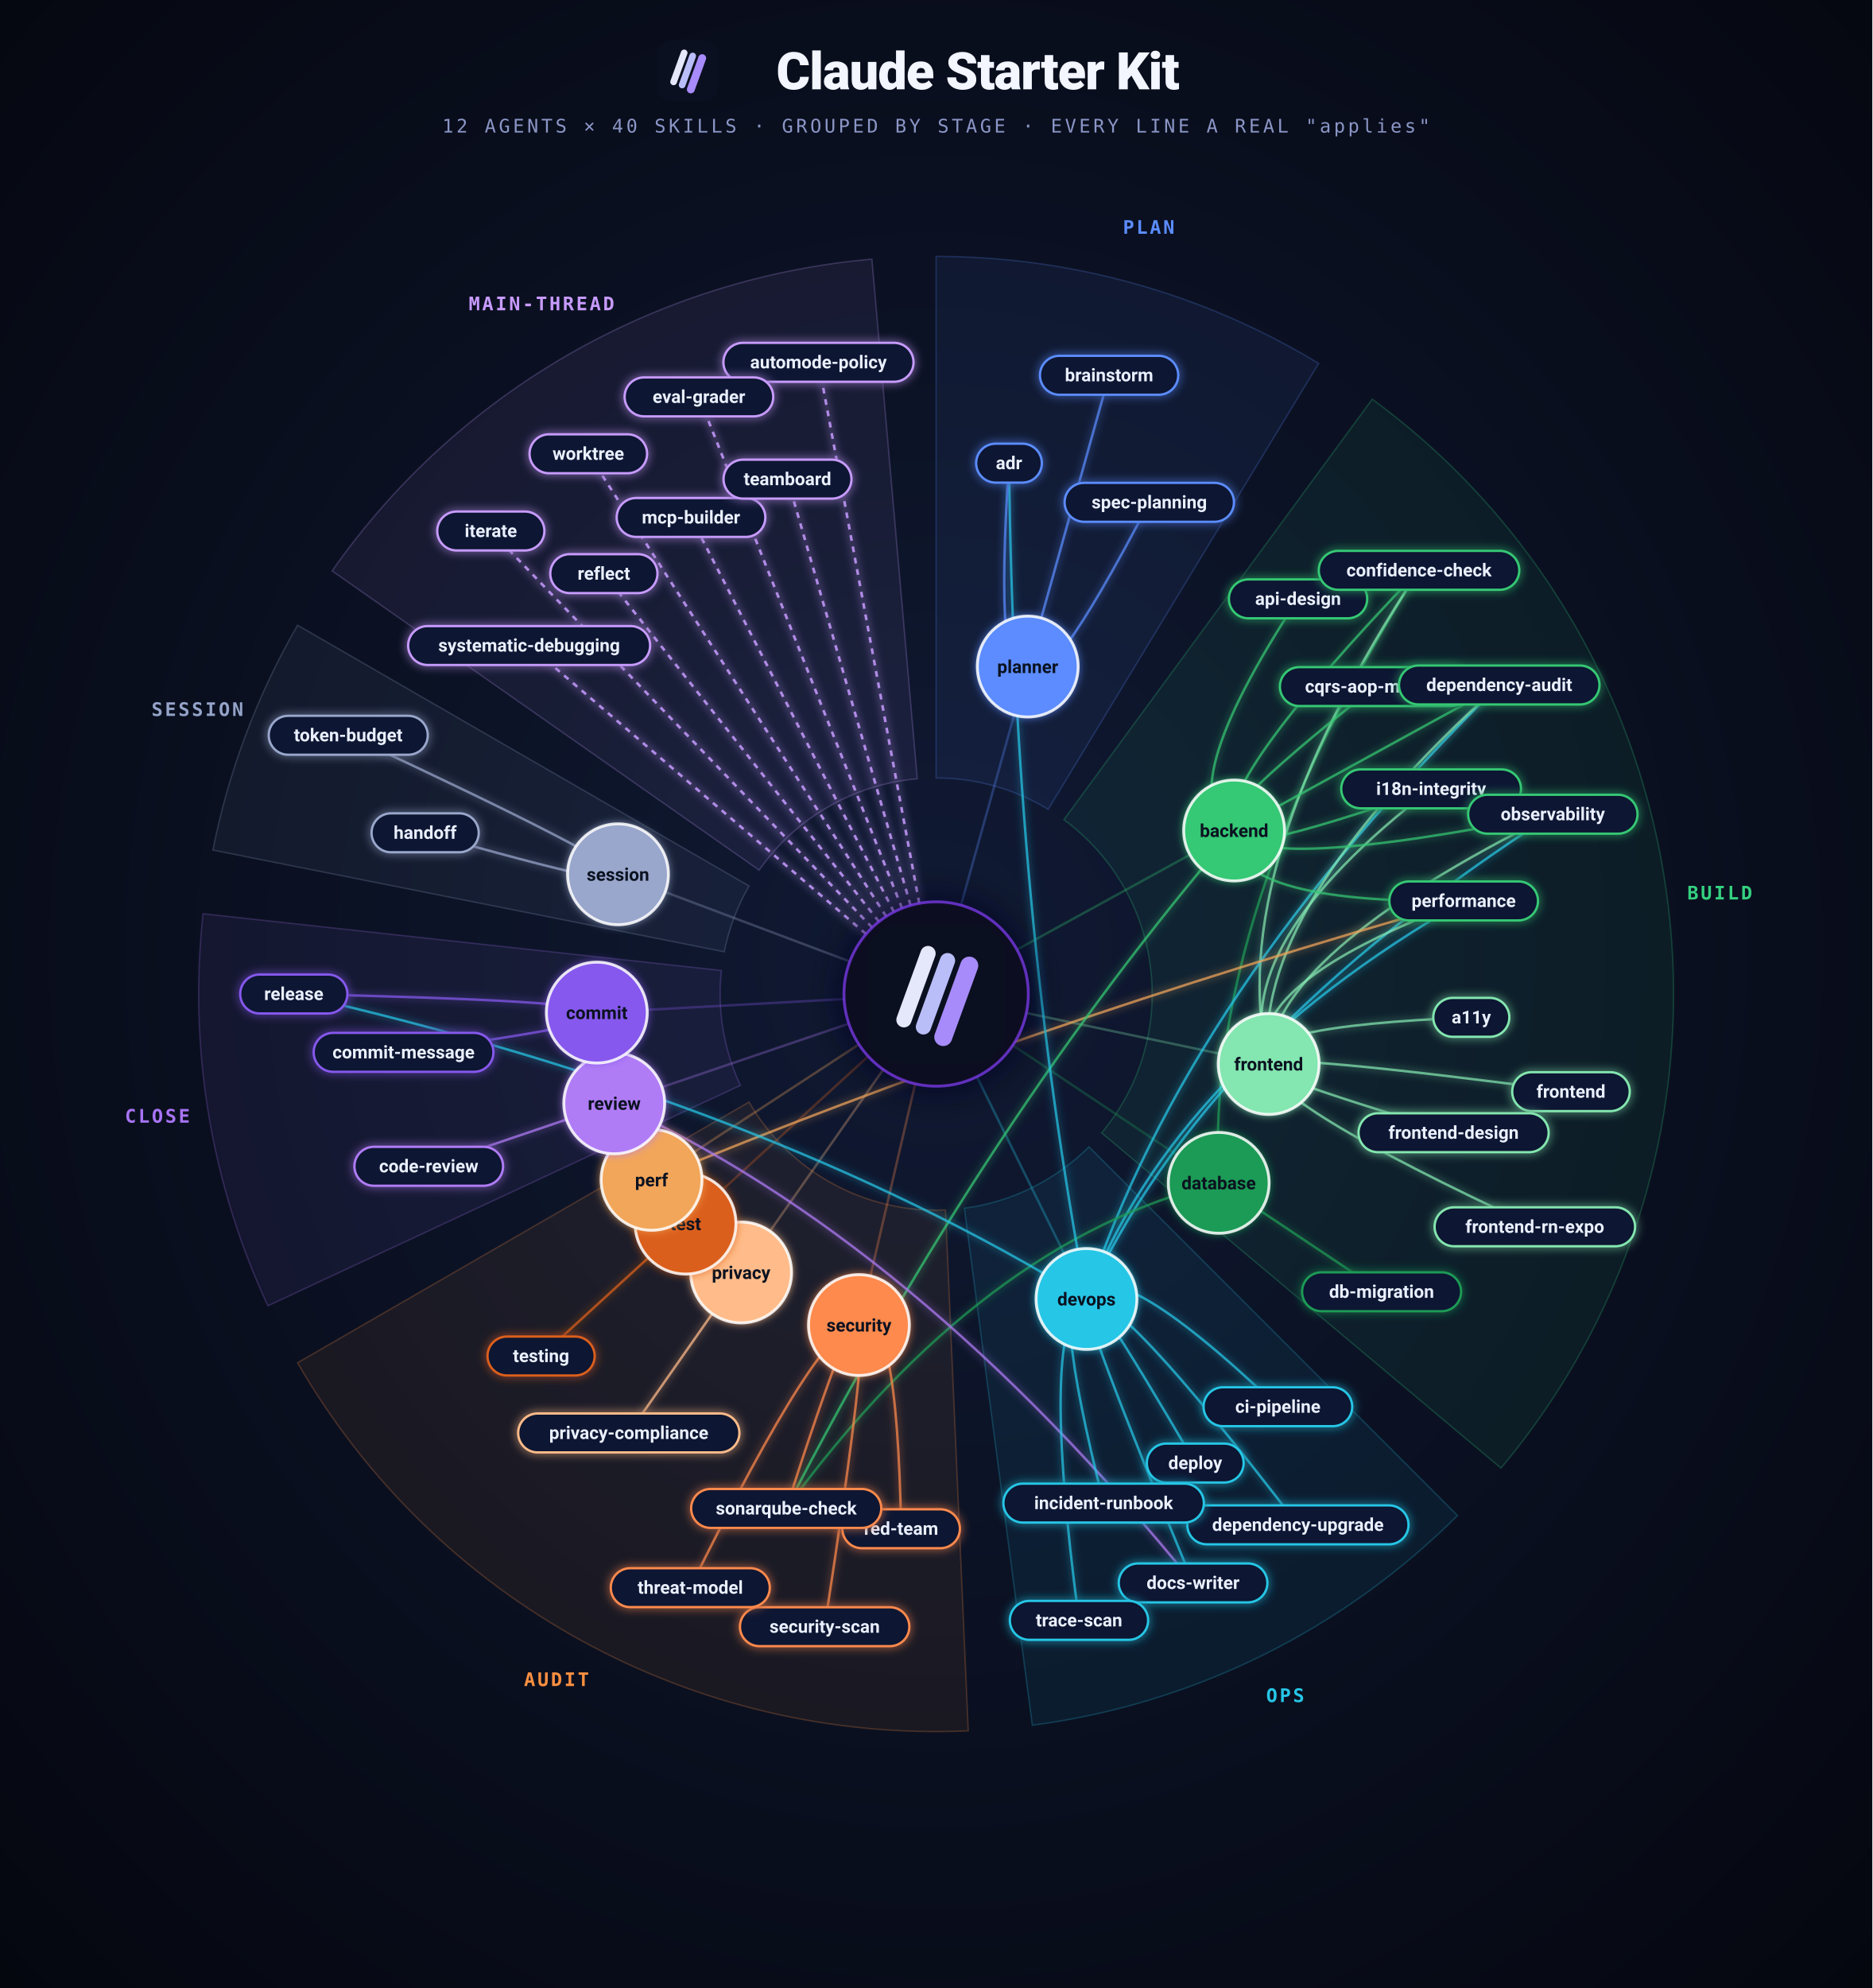
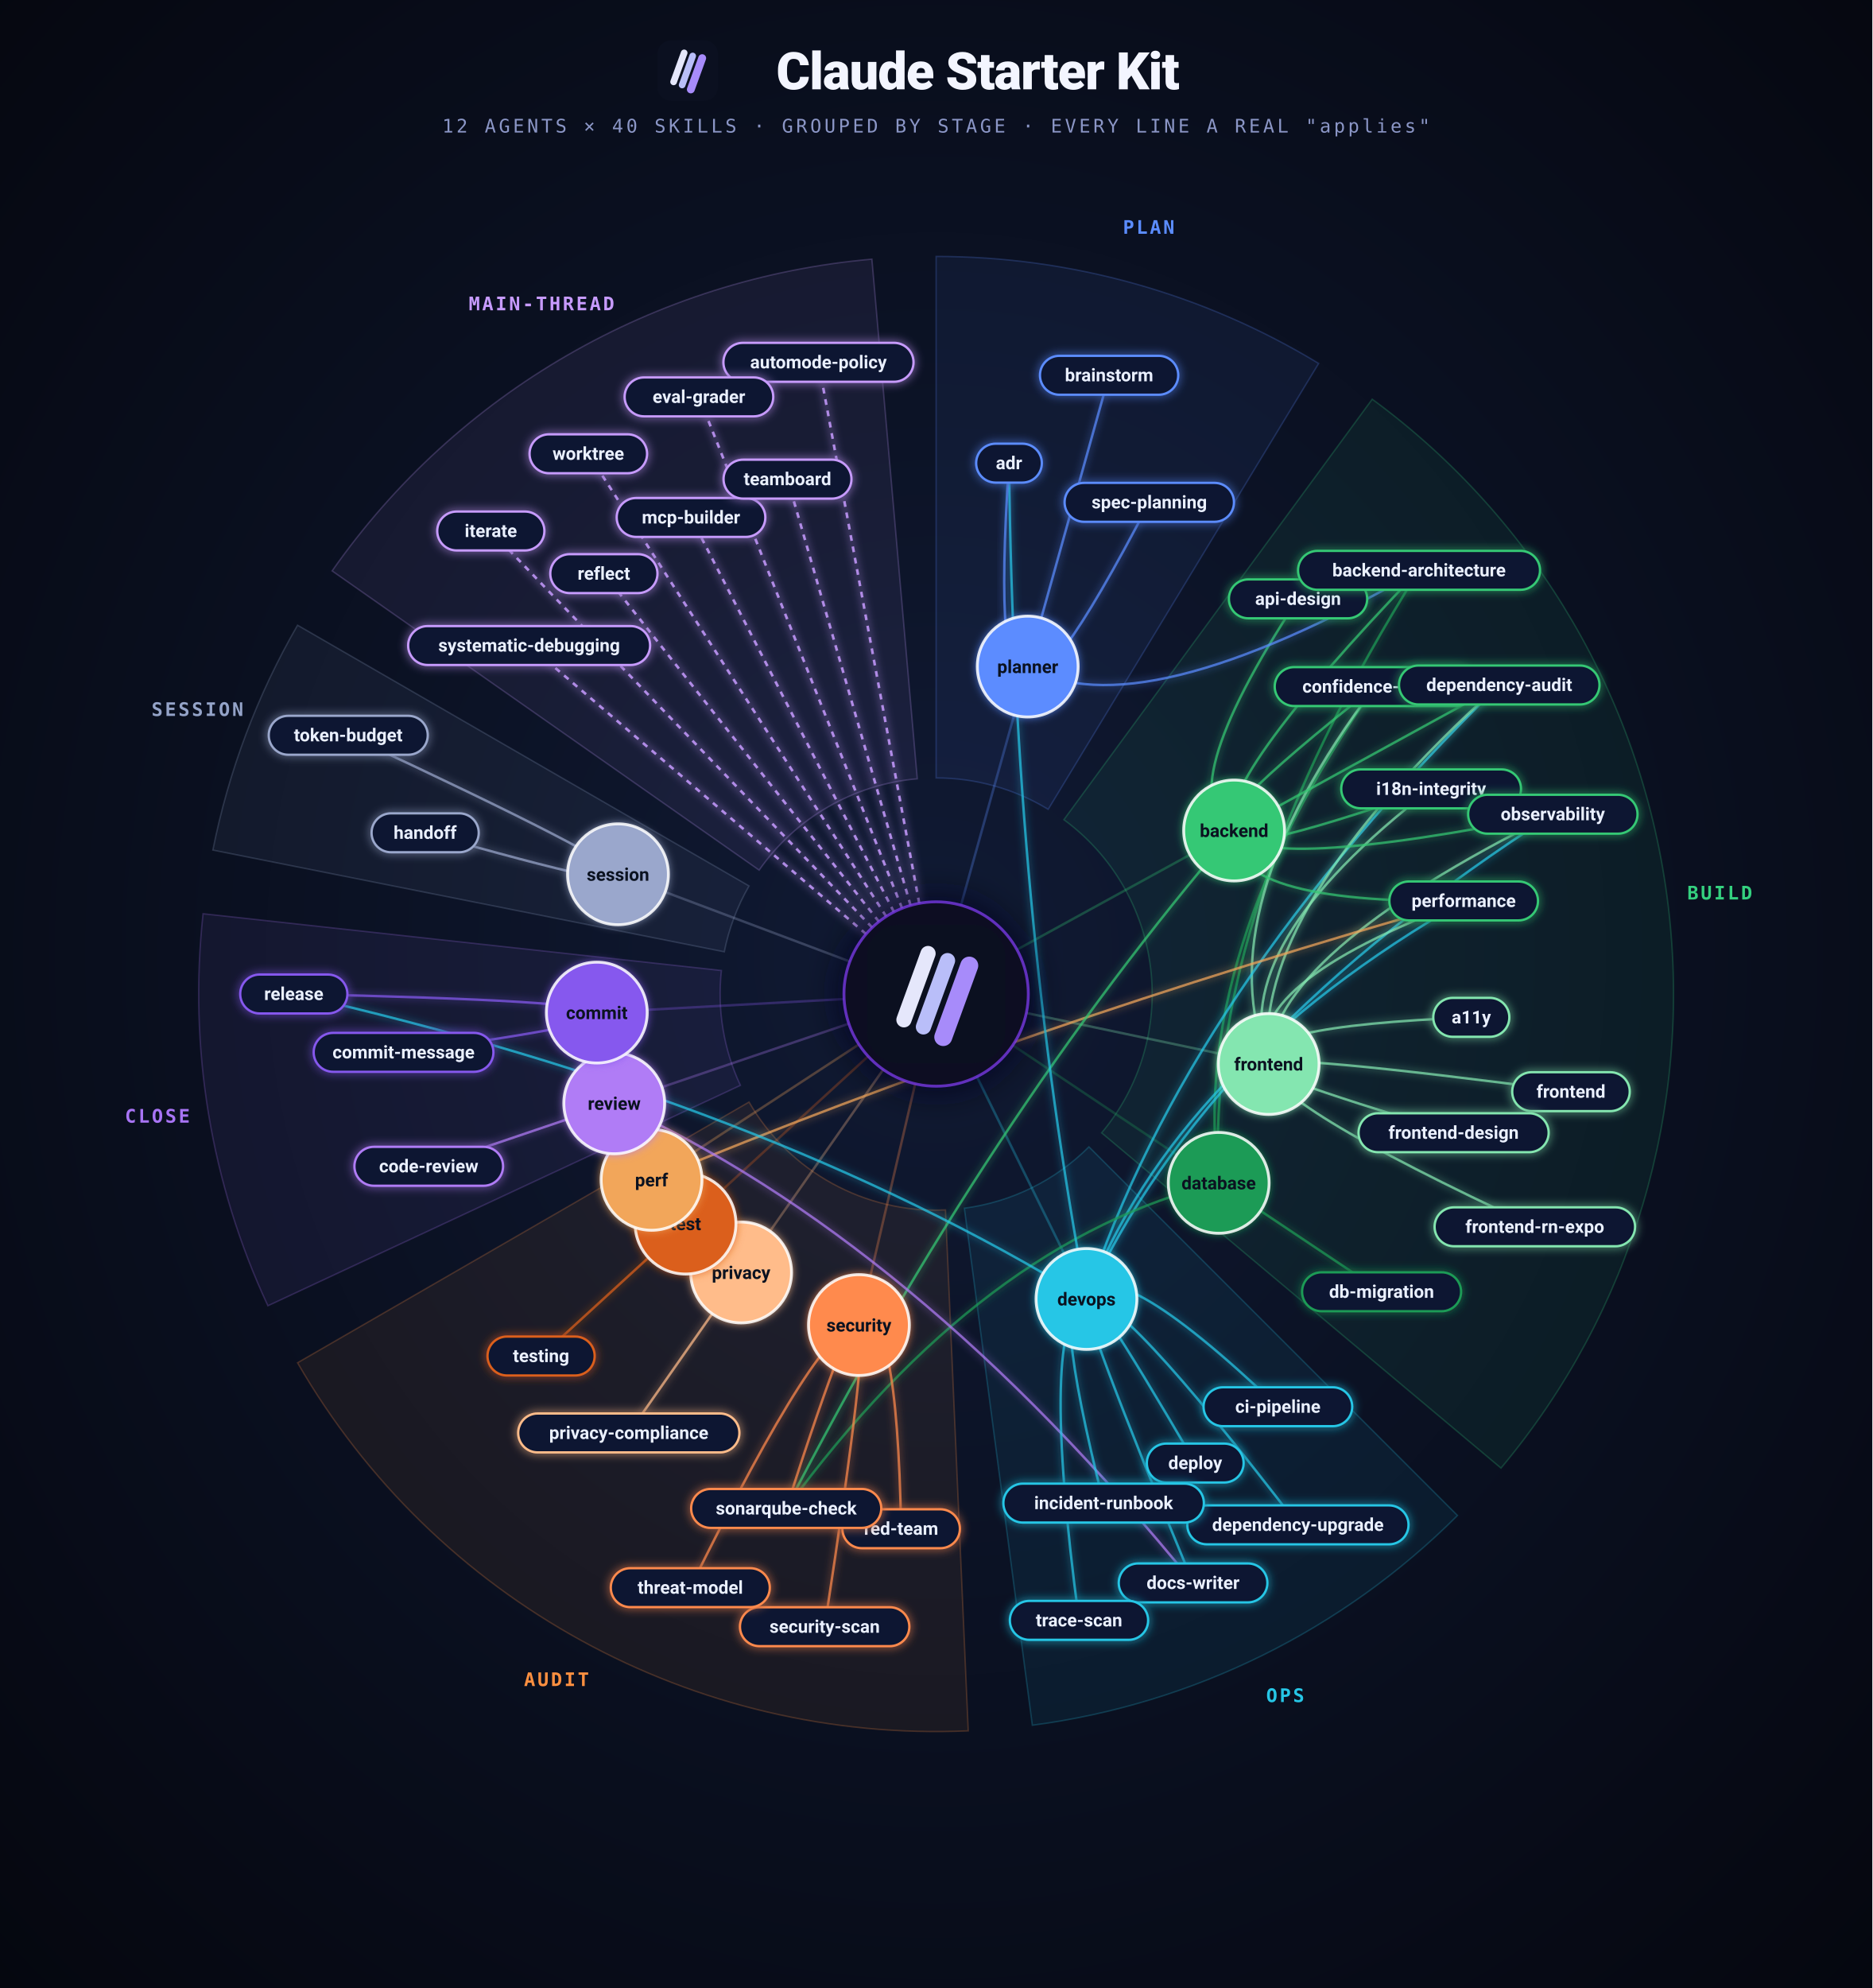
<svg xmlns="http://www.w3.org/2000/svg" viewBox="0 0 1300 1380" font-family="'Segoe UI',system-ui,-apple-system,Roboto,Helvetica,Arial,sans-serif" role="img" aria-label="Claude Starter Kit — agent/skill network">
  <defs>
    <radialGradient id="bg" cx="50%" cy="48%" r="72%">
      <stop offset="0" stop-color="#101a34" />
      <stop offset="1" stop-color="#05070f" />
    </radialGradient>
    <filter id="glow" x="-60%" y="-60%" width="220%" height="220%">
      <feGaussianBlur stdDeviation="3.2" result="b" />
      <feMerge>
        <feMergeNode in="b" />
        <feMergeNode in="SourceGraphic" />
      </feMerge>
    </filter>
    <filter id="eglow" x="-30%" y="-30%" width="160%" height="160%">
      <feGaussianBlur stdDeviation="2.4" />
    </filter>
    <filter id="corehalo" x="-90%" y="-90%" width="280%" height="280%">
      <feGaussianBlur stdDeviation="13" result="b" />
      <feMerge>
        <feMergeNode in="b" />
        <feMergeNode in="SourceGraphic" />
      </feMerge>
    </filter>
  </defs>
  <rect width="1300" height="1380" fill="url(#bg)" />
  <g transform="translate(456.5,28.0) scale(0.21)" aria-hidden="true">
    <rect width="200" height="200" rx="46" fill="#0B1020" />
    <g transform="rotate(20 100 100)">
      <rect x="58" y="38" width="22" height="124" rx="11" fill="#E5E7FB" />
      <rect x="88" y="38" width="22" height="124" rx="11" fill="#B9BEF9" />
      <rect x="118" y="32" width="26" height="136" rx="13" fill="#A78BFA" />
    </g>
  </g>
  <text x="679.0" y="62" text-anchor="middle" font-size="36" font-weight="800" fill="#f3f5ff" letter-spacing="-0.6">Claude Starter Kit</text>
  <text x="650" y="92" text-anchor="middle" font-size="13" fill="#8b96c6" font-family="ui-monospace,Menlo,monospace" letter-spacing="2">12 AGENTS × 40 SKILLS · GROUPED BY STAGE · EVERY LINE A REAL "applies"</text>
  <path d="M650.0,178.0 A512,512 0 0 1 915.6,252.3 L727.8,561.8 A150,150 0 0 0 650.0,540.0 Z" fill="#5b8cff" fill-opacity="0.07" stroke="#5b8cff" stroke-opacity="0.22" stroke-width="1" />
  <text x="797.6" y="162.3" text-anchor="middle" font-size="13" font-weight="800" fill="#5b8cff" font-family="ui-monospace,Menlo,monospace" letter-spacing="1.5">PLAN</text>
  <path d="M952.8,277.1 A512,512 0 0 1 1042.2,1019.1 L764.9,786.4 A150,150 0 0 0 738.7,569.0 Z" fill="#34d17f" fill-opacity="0.07" stroke="#34d17f" stroke-opacity="0.22" stroke-width="1" />
  <text x="1194.1" y="624.4" text-anchor="middle" font-size="13" font-weight="800" fill="#34d17f" font-family="ui-monospace,Menlo,monospace" letter-spacing="1.5">BUILD</text>
  <path d="M1012.0,1052.0 A512,512 0 0 1 716.8,1197.6 L669.6,838.7 A150,150 0 0 0 756.1,796.1 Z" fill="#26c6e6" fill-opacity="0.07" stroke="#26c6e6" stroke-opacity="0.22" stroke-width="1" />
  <text x="892.4" y="1181.5" text-anchor="middle" font-size="13" font-weight="800" fill="#26c6e6" font-family="ui-monospace,Menlo,monospace" letter-spacing="1.5">OPS</text>
  <path d="M672.3,1201.5 A512,512 0 0 1 206.6,946.0 L520.1,765.0 A150,150 0 0 0 656.5,839.9 Z" fill="#ff9040" fill-opacity="0.07" stroke="#ff9040" stroke-opacity="0.22" stroke-width="1" />
  <text x="386.4" y="1170.4" text-anchor="middle" font-size="13" font-weight="800" fill="#ff9040" font-family="ui-monospace,Menlo,monospace" letter-spacing="1.5">AUDIT</text>
  <path d="M186.0,906.4 A512,512 0 0 1 141.0,634.3 L500.9,673.7 A150,150 0 0 0 514.1,753.4 Z" fill="#a874f5" fill-opacity="0.07" stroke="#a874f5" stroke-opacity="0.22" stroke-width="1" />
  <text x="109.3" y="779.3" text-anchor="middle" font-size="13" font-weight="800" fill="#a874f5" font-family="ui-monospace,Menlo,monospace" letter-spacing="1.5">CLOSE</text>
  <path d="M147.8,590.1 A512,512 0 0 1 206.6,434.0 L520.1,615.0 A150,150 0 0 0 502.9,660.7 Z" fill="#94a3c8" fill-opacity="0.07" stroke="#94a3c8" stroke-opacity="0.22" stroke-width="1" />
  <text x="137.1" y="497.0" text-anchor="middle" font-size="13" font-weight="800" fill="#94a3c8" font-family="ui-monospace,Menlo,monospace" letter-spacing="1.5">SESSION</text>
  <path d="M230.6,396.3 A512,512 0 0 1 605.4,179.9 L636.9,540.6 A150,150 0 0 0 527.1,604.0 Z" fill="#c79bff" fill-opacity="0.07" stroke="#c79bff" stroke-opacity="0.22" stroke-width="1" />
  <text x="376.0" y="215.4" text-anchor="middle" font-size="13" font-weight="800" fill="#c79bff" font-family="ui-monospace,Menlo,monospace" letter-spacing="1.5">MAIN-THREAD</text>
  <line x1="650" y1="690" x2="713.6" y2="462.7" stroke="#5b8cff" stroke-opacity="0.30" stroke-width="1.7" />
  <line x1="650" y1="690" x2="856.9" y2="576.5" stroke="#35c874" stroke-opacity="0.30" stroke-width="1.7" />
  <line x1="650" y1="690" x2="880.9" y2="738.6" stroke="#84e6b0" stroke-opacity="0.30" stroke-width="1.7" />
  <line x1="650" y1="690" x2="846.2" y2="821.1" stroke="#1e9b57" stroke-opacity="0.30" stroke-width="1.7" />
  <line x1="650" y1="690" x2="754.4" y2="901.7" stroke="#26c6e6" stroke-opacity="0.30" stroke-width="1.7" />
  <line x1="650" y1="690" x2="596.4" y2="919.8" stroke="#ff8a4d" stroke-opacity="0.30" stroke-width="1.7" />
  <line x1="650" y1="690" x2="514.6" y2="883.3" stroke="#ffbc8a" stroke-opacity="0.30" stroke-width="1.7" />
  <line x1="650" y1="690" x2="476.0" y2="849.4" stroke="#db5f1c" stroke-opacity="0.30" stroke-width="1.7" />
  <line x1="650" y1="690" x2="452.4" y2="819.0" stroke="#f2a65a" stroke-opacity="0.30" stroke-width="1.7" />
  <line x1="650" y1="690" x2="426.5" y2="765.9" stroke="#b07cf6" stroke-opacity="0.30" stroke-width="1.7" />
  <line x1="650" y1="690" x2="414.4" y2="702.9" stroke="#8659ee" stroke-opacity="0.30" stroke-width="1.7" />
  <line x1="650" y1="690" x2="429.1" y2="606.9" stroke="#9aa7cc" stroke-opacity="0.30" stroke-width="1.7" />
  <path d="M856.9,576.5 Q810.4,554.3 901.3,415.7" fill="none" stroke="#35c874" stroke-opacity="0.20" stroke-width="5" filter="url(#eglow)" />
  <path d="M856.9,576.5 Q810.4,554.3 901.3,415.7" fill="none" stroke="#35c874" stroke-opacity="0.72" stroke-width="1.7" />
  <path d="M856.9,576.5 Q839.8,547.3 985.3,395.9" fill="none" stroke="#35c874" stroke-opacity="0.20" stroke-width="5" filter="url(#eglow)" />
  <path d="M856.9,576.5 Q839.8,547.3 985.3,395.9" fill="none" stroke="#35c874" stroke-opacity="0.72" stroke-width="1.7" />
  <path d="M846.2,821.1 Q836.0,633.0 985.3,395.9" fill="none" stroke="#1e9b57" stroke-opacity="0.20" stroke-width="5" filter="url(#eglow)" />
  <path d="M846.2,821.1 Q836.0,633.0 985.3,395.9" fill="none" stroke="#1e9b57" stroke-opacity="0.72" stroke-width="1.7" />
-   <path d="M880.9,738.6 Q848.2,604.1 985.3,395.9" fill="none" stroke="#84e6b0" stroke-opacity="0.20" stroke-width="5" filter="url(#eglow)" />
-   <path d="M880.9,738.6 Q848.2,604.1 985.3,395.9" fill="none" stroke="#84e6b0" stroke-opacity="0.72" stroke-width="1.7" />
+   <path d="M713.6,462.7 Q789.6,507.5 985.3,395.9" fill="none" stroke="#5b8cff" stroke-opacity="0.20" stroke-width="5" filter="url(#eglow)" />
+   <path d="M713.6,462.7 Q789.6,507.5 985.3,395.9" fill="none" stroke="#5b8cff" stroke-opacity="0.72" stroke-width="1.7" />
+   <path d="M856.9,576.5 Q829.1,575.6 954.7,476.6" fill="none" stroke="#35c874" stroke-opacity="0.20" stroke-width="5" filter="url(#eglow)" />
+   <path d="M856.9,576.5 Q829.1,575.6 954.7,476.6" fill="none" stroke="#35c874" stroke-opacity="0.72" stroke-width="1.7" />
+   <path d="M846.2,821.1 Q825.3,661.2 954.7,476.6" fill="none" stroke="#1e9b57" stroke-opacity="0.20" stroke-width="5" filter="url(#eglow)" />
+   <path d="M846.2,821.1 Q825.3,661.2 954.7,476.6" fill="none" stroke="#1e9b57" stroke-opacity="0.72" stroke-width="1.7" />
+   <path d="M880.9,738.6 Q837.5,632.3 954.7,476.6" fill="none" stroke="#84e6b0" stroke-opacity="0.20" stroke-width="5" filter="url(#eglow)" />
+   <path d="M880.9,738.6 Q837.5,632.3 954.7,476.6" fill="none" stroke="#84e6b0" stroke-opacity="0.72" stroke-width="1.7" />
  <path d="M856.9,576.5 Q859.3,575.2 1041.0,475.5" fill="none" stroke="#35c874" stroke-opacity="0.20" stroke-width="5" filter="url(#eglow)" />
  <path d="M856.9,576.5 Q859.3,575.2 1041.0,475.5" fill="none" stroke="#35c874" stroke-opacity="0.72" stroke-width="1.7" />
  <path d="M754.4,901.7 Q823.4,689.0 1041.0,475.5" fill="none" stroke="#26c6e6" stroke-opacity="0.20" stroke-width="5" filter="url(#eglow)" />
  <path d="M754.4,901.7 Q823.4,689.0 1041.0,475.5" fill="none" stroke="#26c6e6" stroke-opacity="0.72" stroke-width="1.7" />
  <path d="M880.9,738.6 Q867.7,631.9 1041.0,475.5" fill="none" stroke="#84e6b0" stroke-opacity="0.20" stroke-width="5" filter="url(#eglow)" />
  <path d="M880.9,738.6 Q867.7,631.9 1041.0,475.5" fill="none" stroke="#84e6b0" stroke-opacity="0.72" stroke-width="1.7" />
-   <path d="M856.9,576.5 Q829.1,575.6 954.7,476.6" fill="none" stroke="#35c874" stroke-opacity="0.20" stroke-width="5" filter="url(#eglow)" />
-   <path d="M856.9,576.5 Q829.1,575.6 954.7,476.6" fill="none" stroke="#35c874" stroke-opacity="0.72" stroke-width="1.7" />
  <path d="M856.9,576.5 Q842.7,600.4 993.7,547.6" fill="none" stroke="#35c874" stroke-opacity="0.20" stroke-width="5" filter="url(#eglow)" />
  <path d="M856.9,576.5 Q842.7,600.4 993.7,547.6" fill="none" stroke="#35c874" stroke-opacity="0.72" stroke-width="1.7" />
  <path d="M880.9,738.6 Q851.1,657.2 993.7,547.6" fill="none" stroke="#84e6b0" stroke-opacity="0.20" stroke-width="5" filter="url(#eglow)" />
  <path d="M880.9,738.6 Q851.1,657.2 993.7,547.6" fill="none" stroke="#84e6b0" stroke-opacity="0.72" stroke-width="1.7" />
  <path d="M856.9,576.5 Q872.3,606.6 1078.2,565.2" fill="none" stroke="#35c874" stroke-opacity="0.20" stroke-width="5" filter="url(#eglow)" />
  <path d="M856.9,576.5 Q872.3,606.6 1078.2,565.2" fill="none" stroke="#35c874" stroke-opacity="0.72" stroke-width="1.7" />
  <path d="M754.4,901.7 Q836.4,720.4 1078.2,565.2" fill="none" stroke="#26c6e6" stroke-opacity="0.20" stroke-width="5" filter="url(#eglow)" />
  <path d="M754.4,901.7 Q836.4,720.4 1078.2,565.2" fill="none" stroke="#26c6e6" stroke-opacity="0.72" stroke-width="1.7" />
  <path d="M880.9,738.6 Q880.7,663.3 1078.2,565.2" fill="none" stroke="#84e6b0" stroke-opacity="0.20" stroke-width="5" filter="url(#eglow)" />
  <path d="M880.9,738.6 Q880.7,663.3 1078.2,565.2" fill="none" stroke="#84e6b0" stroke-opacity="0.72" stroke-width="1.7" />
  <path d="M856.9,576.5 Q850.6,627.7 1016.3,625.4" fill="none" stroke="#35c874" stroke-opacity="0.20" stroke-width="5" filter="url(#eglow)" />
  <path d="M856.9,576.5 Q850.6,627.7 1016.3,625.4" fill="none" stroke="#35c874" stroke-opacity="0.72" stroke-width="1.7" />
  <path d="M754.4,901.7 Q814.8,741.5 1016.3,625.4" fill="none" stroke="#26c6e6" stroke-opacity="0.20" stroke-width="5" filter="url(#eglow)" />
  <path d="M754.4,901.7 Q814.8,741.5 1016.3,625.4" fill="none" stroke="#26c6e6" stroke-opacity="0.72" stroke-width="1.7" />
  <path d="M880.9,738.6 Q859.1,684.4 1016.3,625.4" fill="none" stroke="#84e6b0" stroke-opacity="0.20" stroke-width="5" filter="url(#eglow)" />
  <path d="M880.9,738.6 Q859.1,684.4 1016.3,625.4" fill="none" stroke="#84e6b0" stroke-opacity="0.72" stroke-width="1.7" />
  <path d="M452.4,819.0 Q709.0,712.5 1016.3,625.4" fill="none" stroke="#f2a65a" stroke-opacity="0.20" stroke-width="5" filter="url(#eglow)" />
  <path d="M452.4,819.0 Q709.0,712.5 1016.3,625.4" fill="none" stroke="#f2a65a" stroke-opacity="0.72" stroke-width="1.7" />
  <path d="M856.9,576.5 Q686.0,775.3 545.9,1047.1" fill="none" stroke="#35c874" stroke-opacity="0.20" stroke-width="5" filter="url(#eglow)" />
  <path d="M856.9,576.5 Q686.0,775.3 545.9,1047.1" fill="none" stroke="#35c874" stroke-opacity="0.72" stroke-width="1.7" />
  <path d="M846.2,821.1 Q682.2,860.9 545.9,1047.1" fill="none" stroke="#1e9b57" stroke-opacity="0.20" stroke-width="5" filter="url(#eglow)" />
  <path d="M846.2,821.1 Q682.2,860.9 545.9,1047.1" fill="none" stroke="#1e9b57" stroke-opacity="0.72" stroke-width="1.7" />
  <path d="M596.4,919.8 Q594.8,895.4 545.9,1047.1" fill="none" stroke="#ff8a4d" stroke-opacity="0.20" stroke-width="5" filter="url(#eglow)" />
  <path d="M596.4,919.8 Q594.8,895.4 545.9,1047.1" fill="none" stroke="#ff8a4d" stroke-opacity="0.72" stroke-width="1.7" />
  <path d="M414.4,702.9 Q438.1,708.7 280.2,730.5" fill="none" stroke="#8659ee" stroke-opacity="0.20" stroke-width="5" filter="url(#eglow)" />
  <path d="M414.4,702.9 Q438.1,708.7 280.2,730.5" fill="none" stroke="#8659ee" stroke-opacity="0.72" stroke-width="1.7" />
  <path d="M414.4,702.9 Q411.4,694.5 204.0,690.0" fill="none" stroke="#8659ee" stroke-opacity="0.20" stroke-width="5" filter="url(#eglow)" />
  <path d="M414.4,702.9 Q411.4,694.5 204.0,690.0" fill="none" stroke="#8659ee" stroke-opacity="0.72" stroke-width="1.7" />
  <path d="M754.4,901.7 Q530.4,764.1 204.0,690.0" fill="none" stroke="#26c6e6" stroke-opacity="0.20" stroke-width="5" filter="url(#eglow)" />
  <path d="M754.4,901.7 Q530.4,764.1 204.0,690.0" fill="none" stroke="#26c6e6" stroke-opacity="0.72" stroke-width="1.7" />
  <path d="M846.2,821.1 Q826.9,808.2 959.3,896.7" fill="none" stroke="#1e9b57" stroke-opacity="0.20" stroke-width="5" filter="url(#eglow)" />
  <path d="M846.2,821.1 Q826.9,808.2 959.3,896.7" fill="none" stroke="#1e9b57" stroke-opacity="0.72" stroke-width="1.7" />
  <path d="M754.4,901.7 Q704.2,635.1 700.6,321.5" fill="none" stroke="#26c6e6" stroke-opacity="0.20" stroke-width="5" filter="url(#eglow)" />
  <path d="M754.4,901.7 Q704.2,635.1 700.6,321.5" fill="none" stroke="#26c6e6" stroke-opacity="0.72" stroke-width="1.7" />
  <path d="M713.6,462.7 Q689.9,481.5 700.6,321.5" fill="none" stroke="#5b8cff" stroke-opacity="0.20" stroke-width="5" filter="url(#eglow)" />
  <path d="M713.6,462.7 Q689.9,481.5 700.6,321.5" fill="none" stroke="#5b8cff" stroke-opacity="0.72" stroke-width="1.7" />
  <path d="M754.4,901.7 Q769.6,864.3 887.3,976.5" fill="none" stroke="#26c6e6" stroke-opacity="0.20" stroke-width="5" filter="url(#eglow)" />
  <path d="M754.4,901.7 Q769.6,864.3 887.3,976.5" fill="none" stroke="#26c6e6" stroke-opacity="0.72" stroke-width="1.7" />
  <path d="M754.4,901.7 Q774.5,893.1 901.2,1058.5" fill="none" stroke="#26c6e6" stroke-opacity="0.20" stroke-width="5" filter="url(#eglow)" />
  <path d="M754.4,901.7 Q774.5,893.1 901.2,1058.5" fill="none" stroke="#26c6e6" stroke-opacity="0.72" stroke-width="1.7" />
  <path d="M754.4,901.7 Q749.0,907.2 828.4,1098.8" fill="none" stroke="#26c6e6" stroke-opacity="0.20" stroke-width="5" filter="url(#eglow)" />
  <path d="M754.4,901.7 Q749.0,907.2 828.4,1098.8" fill="none" stroke="#26c6e6" stroke-opacity="0.72" stroke-width="1.7" />
  <path d="M426.5,765.9 Q634.2,859.6 828.4,1098.8" fill="none" stroke="#b07cf6" stroke-opacity="0.20" stroke-width="5" filter="url(#eglow)" />
  <path d="M426.5,765.9 Q634.2,859.6 828.4,1098.8" fill="none" stroke="#b07cf6" stroke-opacity="0.72" stroke-width="1.7" />
  <path d="M754.4,901.7 Q727.2,887.8 766.3,1043.4" fill="none" stroke="#26c6e6" stroke-opacity="0.20" stroke-width="5" filter="url(#eglow)" />
  <path d="M754.4,901.7 Q727.2,887.8 766.3,1043.4" fill="none" stroke="#26c6e6" stroke-opacity="0.72" stroke-width="1.7" />
  <path d="M754.4,901.7 Q721.3,916.3 749.2,1124.8" fill="none" stroke="#26c6e6" stroke-opacity="0.20" stroke-width="5" filter="url(#eglow)" />
  <path d="M754.4,901.7 Q721.3,916.3 749.2,1124.8" fill="none" stroke="#26c6e6" stroke-opacity="0.72" stroke-width="1.7" />
  <path d="M754.4,901.7 Q749.5,878.0 829.9,1015.6" fill="none" stroke="#26c6e6" stroke-opacity="0.20" stroke-width="5" filter="url(#eglow)" />
  <path d="M754.4,901.7 Q749.5,878.0 829.9,1015.6" fill="none" stroke="#26c6e6" stroke-opacity="0.72" stroke-width="1.7" />
  <path d="M880.9,738.6 Q860.9,712.7 1021.6,706.2" fill="none" stroke="#84e6b0" stroke-opacity="0.20" stroke-width="5" filter="url(#eglow)" />
  <path d="M880.9,738.6 Q860.9,712.7 1021.6,706.2" fill="none" stroke="#84e6b0" stroke-opacity="0.72" stroke-width="1.7" />
  <path d="M880.9,738.6 Q885.1,730.7 1090.8,757.8" fill="none" stroke="#84e6b0" stroke-opacity="0.20" stroke-width="5" filter="url(#eglow)" />
  <path d="M880.9,738.6 Q885.1,730.7 1090.8,757.8" fill="none" stroke="#84e6b0" stroke-opacity="0.72" stroke-width="1.7" />
  <path d="M880.9,738.6 Q856.6,740.7 1009.3,786.3" fill="none" stroke="#84e6b0" stroke-opacity="0.20" stroke-width="5" filter="url(#eglow)" />
  <path d="M880.9,738.6 Q856.6,740.7 1009.3,786.3" fill="none" stroke="#84e6b0" stroke-opacity="0.72" stroke-width="1.7" />
  <path d="M880.9,738.6 Q876.3,763.6 1065.7,851.6" fill="none" stroke="#84e6b0" stroke-opacity="0.20" stroke-width="5" filter="url(#eglow)" />
  <path d="M880.9,738.6 Q876.3,763.6 1065.7,851.6" fill="none" stroke="#84e6b0" stroke-opacity="0.72" stroke-width="1.7" />
  <path d="M713.6,462.7 Q714.3,460.1 770.1,260.5" fill="none" stroke="#5b8cff" stroke-opacity="0.20" stroke-width="5" filter="url(#eglow)" />
  <path d="M713.6,462.7 Q714.3,460.1 770.1,260.5" fill="none" stroke="#5b8cff" stroke-opacity="0.72" stroke-width="1.7" />
  <path d="M713.6,462.7 Q724.0,491.0 798.0,348.7" fill="none" stroke="#5b8cff" stroke-opacity="0.20" stroke-width="5" filter="url(#eglow)" />
  <path d="M713.6,462.7 Q724.0,491.0 798.0,348.7" fill="none" stroke="#5b8cff" stroke-opacity="0.72" stroke-width="1.7" />
  <path d="M514.6,883.3 Q527.9,864.3 436.6,994.7" fill="none" stroke="#ffbc8a" stroke-opacity="0.20" stroke-width="5" filter="url(#eglow)" />
  <path d="M514.6,883.3 Q527.9,864.3 436.6,994.7" fill="none" stroke="#ffbc8a" stroke-opacity="0.72" stroke-width="1.7" />
  <path d="M426.5,765.9 Q448.5,758.4 297.7,809.6" fill="none" stroke="#b07cf6" stroke-opacity="0.20" stroke-width="5" filter="url(#eglow)" />
  <path d="M426.5,765.9 Q448.5,758.4 297.7,809.6" fill="none" stroke="#b07cf6" stroke-opacity="0.72" stroke-width="1.7" />
  <path d="M596.4,919.8 Q622.7,900.4 625.7,1061.2" fill="none" stroke="#ff8a4d" stroke-opacity="0.20" stroke-width="5" filter="url(#eglow)" />
  <path d="M596.4,919.8 Q622.7,900.4 625.7,1061.2" fill="none" stroke="#ff8a4d" stroke-opacity="0.72" stroke-width="1.7" />
  <path d="M596.4,919.8 Q604.1,924.2 572.6,1129.2" fill="none" stroke="#ff8a4d" stroke-opacity="0.20" stroke-width="5" filter="url(#eglow)" />
  <path d="M596.4,919.8 Q604.1,924.2 572.6,1129.2" fill="none" stroke="#ff8a4d" stroke-opacity="0.72" stroke-width="1.7" />
  <path d="M596.4,919.8 Q571.5,914.7 479.3,1102.1" fill="none" stroke="#ff8a4d" stroke-opacity="0.20" stroke-width="5" filter="url(#eglow)" />
  <path d="M596.4,919.8 Q571.5,914.7 479.3,1102.1" fill="none" stroke="#ff8a4d" stroke-opacity="0.72" stroke-width="1.7" />
  <path d="M429.1,606.9 Q448.5,621.8 295.2,578.1" fill="none" stroke="#9aa7cc" stroke-opacity="0.20" stroke-width="5" filter="url(#eglow)" />
  <path d="M429.1,606.9 Q448.5,621.8 295.2,578.1" fill="none" stroke="#9aa7cc" stroke-opacity="0.72" stroke-width="1.7" />
  <path d="M429.1,606.9 Q429.8,598.0 241.8,510.4" fill="none" stroke="#9aa7cc" stroke-opacity="0.20" stroke-width="5" filter="url(#eglow)" />
  <path d="M429.1,606.9 Q429.8,598.0 241.8,510.4" fill="none" stroke="#9aa7cc" stroke-opacity="0.72" stroke-width="1.7" />
  <path d="M476.0,849.4 Q493.1,833.8 375.7,941.3" fill="none" stroke="#db5f1c" stroke-opacity="0.20" stroke-width="5" filter="url(#eglow)" />
  <path d="M476.0,849.4 Q493.1,833.8 375.7,941.3" fill="none" stroke="#db5f1c" stroke-opacity="0.72" stroke-width="1.7" />
  <path d="M650.0,690.0 Q551.1,605.3 367.4,448.1" fill="none" stroke="#c79bff" stroke-opacity="0.22" stroke-width="5" filter="url(#eglow)" />
  <path d="M650.0,690.0 Q551.1,605.3 367.4,448.1" fill="none" stroke="#c79bff" stroke-opacity="0.85" stroke-width="1.8" stroke-dasharray="4 4" />
  <path d="M650.0,690.0 Q541.8,577.5 340.8,368.6" fill="none" stroke="#c79bff" stroke-opacity="0.22" stroke-width="5" filter="url(#eglow)" />
  <path d="M650.0,690.0 Q541.8,577.5 340.8,368.6" fill="none" stroke="#c79bff" stroke-opacity="0.85" stroke-width="1.8" stroke-dasharray="4 4" />
  <path d="M650.0,690.0 Q569.2,587.9 419.3,398.2" fill="none" stroke="#c79bff" stroke-opacity="0.22" stroke-width="5" filter="url(#eglow)" />
  <path d="M650.0,690.0 Q569.2,587.9 419.3,398.2" fill="none" stroke="#c79bff" stroke-opacity="0.85" stroke-width="1.8" stroke-dasharray="4 4" />
  <path d="M650.0,690.0 Q565.5,558.8 408.5,315.0" fill="none" stroke="#c79bff" stroke-opacity="0.22" stroke-width="5" filter="url(#eglow)" />
  <path d="M650.0,690.0 Q565.5,558.8 408.5,315.0" fill="none" stroke="#c79bff" stroke-opacity="0.85" stroke-width="1.8" stroke-dasharray="4 4" />
  <path d="M650.0,690.0 Q590.4,574.2 479.8,359.2" fill="none" stroke="#c79bff" stroke-opacity="0.22" stroke-width="5" filter="url(#eglow)" />
  <path d="M650.0,690.0 Q590.4,574.2 479.8,359.2" fill="none" stroke="#c79bff" stroke-opacity="0.85" stroke-width="1.8" stroke-dasharray="4 4" />
  <path d="M650.0,690.0 Q592.4,544.9 485.3,275.5" fill="none" stroke="#c79bff" stroke-opacity="0.22" stroke-width="5" filter="url(#eglow)" />
  <path d="M650.0,690.0 Q592.4,544.9 485.3,275.5" fill="none" stroke="#c79bff" stroke-opacity="0.85" stroke-width="1.8" stroke-dasharray="4 4" />
  <path d="M650.0,690.0 Q613.9,564.9 546.8,332.6" fill="none" stroke="#c79bff" stroke-opacity="0.22" stroke-width="5" filter="url(#eglow)" />
  <path d="M650.0,690.0 Q613.9,564.9 546.8,332.6" fill="none" stroke="#c79bff" stroke-opacity="0.85" stroke-width="1.8" stroke-dasharray="4 4" />
  <path d="M650.0,690.0 Q621.4,536.5 568.3,251.5" fill="none" stroke="#c79bff" stroke-opacity="0.22" stroke-width="5" filter="url(#eglow)" />
  <path d="M650.0,690.0 Q621.4,536.5 568.3,251.5" fill="none" stroke="#c79bff" stroke-opacity="0.85" stroke-width="1.8" stroke-dasharray="4 4" />
  <rect x="995.2" y="692.7" width="52.8" height="27" rx="13.5" fill="#0f1830" stroke="#84e6b0" stroke-width="1.6" filter="url(#glow)" />
  <text x="1021.6" y="710.4" text-anchor="middle" font-size="12.5" font-weight="600" fill="#eaf0ff">a11y</text>
  <rect x="677.8" y="308.0" width="45.6" height="27" rx="13.5" fill="#0f1830" stroke="#5b8cff" stroke-width="1.6" filter="url(#glow)" />
  <text x="700.6" y="325.7" text-anchor="middle" font-size="12.5" font-weight="600" fill="#eaf0ff">adr</text>
  <rect x="853.3" y="402.2" width="96.0" height="27" rx="13.5" fill="#0f1830" stroke="#35c874" stroke-width="1.6" filter="url(#glow)" />
  <text x="901.3" y="419.9" text-anchor="middle" font-size="12.5" font-weight="600" fill="#eaf0ff">api-design</text>
  <rect x="502.3" y="238.0" width="132.0" height="27" rx="13.5" fill="#0f1830" stroke="#c79bff" stroke-width="1.6" filter="url(#glow)" />
  <text x="568.3" y="255.7" text-anchor="middle" font-size="12.5" font-weight="600" fill="#eaf0ff">automode-policy</text>
+   <rect x="901.3" y="382.4" width="168.0" height="27" rx="13.5" fill="#0f1830" stroke="#35c874" stroke-width="1.6" filter="url(#glow)" />
+   <text x="985.3" y="400.1" text-anchor="middle" font-size="12.5" font-weight="600" fill="#eaf0ff">backend-architecture</text>
  <rect x="722.1" y="247.0" width="96.0" height="27" rx="13.5" fill="#0f1830" stroke="#5b8cff" stroke-width="1.6" filter="url(#glow)" />
  <text x="770.1" y="264.7" text-anchor="middle" font-size="12.5" font-weight="600" fill="#eaf0ff">brainstorm</text>
  <rect x="835.7" y="963.0" width="103.2" height="27" rx="13.5" fill="#0f1830" stroke="#26c6e6" stroke-width="1.6" filter="url(#glow)" />
  <text x="887.3" y="980.7" text-anchor="middle" font-size="12.5" font-weight="600" fill="#eaf0ff">ci-pipeline</text>
  <rect x="246.1" y="796.1" width="103.2" height="27" rx="13.5" fill="#0f1830" stroke="#b07cf6" stroke-width="1.6" filter="url(#glow)" />
  <text x="297.7" y="813.8" text-anchor="middle" font-size="12.5" font-weight="600" fill="#eaf0ff">code-review</text>
  <rect x="217.8" y="717.0" width="124.8" height="27" rx="13.5" fill="#0f1830" stroke="#8659ee" stroke-width="1.6" filter="url(#glow)" />
  <text x="280.2" y="734.7" text-anchor="middle" font-size="12.5" font-weight="600" fill="#eaf0ff">commit-message</text>
-   <rect x="915.7" y="382.4" width="139.2" height="27" rx="13.5" fill="#0f1830" stroke="#35c874" stroke-width="1.6" filter="url(#glow)" />
-   <text x="985.3" y="400.1" text-anchor="middle" font-size="12.5" font-weight="600" fill="#eaf0ff">confidence-check</text>
-   <rect x="888.7" y="463.1" width="132.0" height="27" rx="13.5" fill="#0f1830" stroke="#35c874" stroke-width="1.6" filter="url(#glow)" />
-   <text x="954.7" y="480.8" text-anchor="middle" font-size="12.5" font-weight="600" fill="#eaf0ff">cqrs-aop-module</text>
+   <rect x="885.1" y="463.1" width="139.2" height="27" rx="13.5" fill="#0f1830" stroke="#35c874" stroke-width="1.6" filter="url(#glow)" />
+   <text x="954.7" y="480.8" text-anchor="middle" font-size="12.5" font-weight="600" fill="#eaf0ff">confidence-check</text>
  <rect x="904.1" y="883.2" width="110.4" height="27" rx="13.5" fill="#0f1830" stroke="#1e9b57" stroke-width="1.6" filter="url(#glow)" />
  <text x="959.3" y="900.9" text-anchor="middle" font-size="12.5" font-weight="600" fill="#eaf0ff">db-migration</text>
  <rect x="971.4" y="462.0" width="139.2" height="27" rx="13.5" fill="#0f1830" stroke="#35c874" stroke-width="1.6" filter="url(#glow)" />
  <text x="1041.0" y="479.7" text-anchor="middle" font-size="12.5" font-weight="600" fill="#eaf0ff">dependency-audit</text>
  <rect x="824.4" y="1045.0" width="153.6" height="27" rx="13.5" fill="#0f1830" stroke="#26c6e6" stroke-width="1.6" filter="url(#glow)" />
  <text x="901.2" y="1062.7" text-anchor="middle" font-size="12.5" font-weight="600" fill="#eaf0ff">dependency-upgrade</text>
  <rect x="796.3" y="1002.1" width="67.2" height="27" rx="13.5" fill="#0f1830" stroke="#26c6e6" stroke-width="1.6" filter="url(#glow)" />
  <text x="829.9" y="1019.8" text-anchor="middle" font-size="12.5" font-weight="600" fill="#eaf0ff">deploy</text>
  <rect x="776.8" y="1085.3" width="103.2" height="27" rx="13.5" fill="#0f1830" stroke="#26c6e6" stroke-width="1.6" filter="url(#glow)" />
  <text x="828.4" y="1103.0" text-anchor="middle" font-size="12.5" font-weight="600" fill="#eaf0ff">docs-writer</text>
  <rect x="433.7" y="262.0" width="103.2" height="27" rx="13.5" fill="#0f1830" stroke="#c79bff" stroke-width="1.6" filter="url(#glow)" />
  <text x="485.3" y="279.7" text-anchor="middle" font-size="12.5" font-weight="600" fill="#eaf0ff">eval-grader</text>
  <rect x="1050.0" y="744.3" width="81.6" height="27" rx="13.5" fill="#0f1830" stroke="#84e6b0" stroke-width="1.6" filter="url(#glow)" />
  <text x="1090.8" y="762.0" text-anchor="middle" font-size="12.5" font-weight="600" fill="#eaf0ff">frontend</text>
  <rect x="943.3" y="772.8" width="132.0" height="27" rx="13.5" fill="#0f1830" stroke="#84e6b0" stroke-width="1.6" filter="url(#glow)" />
  <text x="1009.3" y="790.5" text-anchor="middle" font-size="12.5" font-weight="600" fill="#eaf0ff">frontend-design</text>
  <rect x="996.1" y="838.1" width="139.2" height="27" rx="13.5" fill="#0f1830" stroke="#84e6b0" stroke-width="1.6" filter="url(#glow)" />
  <text x="1065.7" y="855.8" text-anchor="middle" font-size="12.5" font-weight="600" fill="#eaf0ff">frontend-rn-expo</text>
  <rect x="258.0" y="564.6" width="74.4" height="27" rx="13.5" fill="#0f1830" stroke="#9aa7cc" stroke-width="1.6" filter="url(#glow)" />
  <text x="295.2" y="582.3" text-anchor="middle" font-size="12.5" font-weight="600" fill="#eaf0ff">handoff</text>
  <rect x="931.3" y="534.1" width="124.8" height="27" rx="13.5" fill="#0f1830" stroke="#35c874" stroke-width="1.6" filter="url(#glow)" />
  <text x="993.7" y="551.8" text-anchor="middle" font-size="12.5" font-weight="600" fill="#eaf0ff">i18n-integrity</text>
  <rect x="696.7" y="1029.9" width="139.2" height="27" rx="13.5" fill="#0f1830" stroke="#26c6e6" stroke-width="1.6" filter="url(#glow)" />
  <text x="766.3" y="1047.6" text-anchor="middle" font-size="12.5" font-weight="600" fill="#eaf0ff">incident-runbook</text>
  <rect x="303.6" y="355.1" width="74.4" height="27" rx="13.5" fill="#0f1830" stroke="#c79bff" stroke-width="1.6" filter="url(#glow)" />
  <text x="340.8" y="372.8" text-anchor="middle" font-size="12.5" font-weight="600" fill="#eaf0ff">iterate</text>
  <rect x="428.2" y="345.7" width="103.2" height="27" rx="13.5" fill="#0f1830" stroke="#c79bff" stroke-width="1.6" filter="url(#glow)" />
  <text x="479.8" y="363.4" text-anchor="middle" font-size="12.5" font-weight="600" fill="#eaf0ff">mcp-builder</text>
  <rect x="1019.4" y="551.7" width="117.6" height="27" rx="13.5" fill="#0f1830" stroke="#35c874" stroke-width="1.6" filter="url(#glow)" />
  <text x="1078.2" y="569.4" text-anchor="middle" font-size="12.5" font-weight="600" fill="#eaf0ff">observability</text>
  <rect x="964.7" y="611.9" width="103.2" height="27" rx="13.5" fill="#0f1830" stroke="#35c874" stroke-width="1.6" filter="url(#glow)" />
  <text x="1016.3" y="629.6" text-anchor="middle" font-size="12.5" font-weight="600" fill="#eaf0ff">performance</text>
  <rect x="359.8" y="981.2" width="153.6" height="27" rx="13.5" fill="#0f1830" stroke="#ffbc8a" stroke-width="1.6" filter="url(#glow)" />
  <text x="436.6" y="998.9" text-anchor="middle" font-size="12.5" font-weight="600" fill="#eaf0ff">privacy-compliance</text>
  <rect x="584.9" y="1047.7" width="81.6" height="27" rx="13.5" fill="#0f1830" stroke="#ff8a4d" stroke-width="1.6" filter="url(#glow)" />
  <text x="625.7" y="1065.4" text-anchor="middle" font-size="12.5" font-weight="600" fill="#eaf0ff">red-team</text>
  <rect x="382.1" y="384.7" width="74.4" height="27" rx="13.5" fill="#0f1830" stroke="#c79bff" stroke-width="1.6" filter="url(#glow)" />
  <text x="419.3" y="402.4" text-anchor="middle" font-size="12.5" font-weight="600" fill="#eaf0ff">reflect</text>
  <rect x="166.8" y="676.5" width="74.4" height="27" rx="13.5" fill="#0f1830" stroke="#8659ee" stroke-width="1.6" filter="url(#glow)" />
  <text x="204.0" y="694.2" text-anchor="middle" font-size="12.5" font-weight="600" fill="#eaf0ff">release</text>
  <rect x="513.8" y="1115.7" width="117.6" height="27" rx="13.5" fill="#0f1830" stroke="#ff8a4d" stroke-width="1.6" filter="url(#glow)" />
  <text x="572.6" y="1133.4" text-anchor="middle" font-size="12.5" font-weight="600" fill="#eaf0ff">security-scan</text>
  <rect x="479.9" y="1033.6" width="132.0" height="27" rx="13.5" fill="#0f1830" stroke="#ff8a4d" stroke-width="1.6" filter="url(#glow)" />
  <text x="545.9" y="1051.3" text-anchor="middle" font-size="12.5" font-weight="600" fill="#eaf0ff">sonarqube-check</text>
  <rect x="739.2" y="335.2" width="117.6" height="27" rx="13.5" fill="#0f1830" stroke="#5b8cff" stroke-width="1.6" filter="url(#glow)" />
  <text x="798.0" y="352.9" text-anchor="middle" font-size="12.5" font-weight="600" fill="#eaf0ff">spec-planning</text>
  <rect x="283.4" y="434.6" width="168.0" height="27" rx="13.5" fill="#0f1830" stroke="#c79bff" stroke-width="1.6" filter="url(#glow)" />
  <text x="367.4" y="452.3" text-anchor="middle" font-size="12.5" font-weight="600" fill="#eaf0ff">systematic-debugging</text>
  <rect x="502.4" y="319.1" width="88.8" height="27" rx="13.5" fill="#0f1830" stroke="#c79bff" stroke-width="1.6" filter="url(#glow)" />
  <text x="546.8" y="336.8" text-anchor="middle" font-size="12.5" font-weight="600" fill="#eaf0ff">teamboard</text>
  <rect x="338.5" y="927.8" width="74.4" height="27" rx="13.5" fill="#0f1830" stroke="#db5f1c" stroke-width="1.6" filter="url(#glow)" />
  <text x="375.7" y="945.5" text-anchor="middle" font-size="12.5" font-weight="600" fill="#eaf0ff">testing</text>
  <rect x="424.1" y="1088.6" width="110.4" height="27" rx="13.5" fill="#0f1830" stroke="#ff8a4d" stroke-width="1.6" filter="url(#glow)" />
  <text x="479.3" y="1106.3" text-anchor="middle" font-size="12.5" font-weight="600" fill="#eaf0ff">threat-model</text>
  <rect x="186.6" y="496.9" width="110.4" height="27" rx="13.5" fill="#0f1830" stroke="#9aa7cc" stroke-width="1.6" filter="url(#glow)" />
  <text x="241.8" y="514.6" text-anchor="middle" font-size="12.5" font-weight="600" fill="#eaf0ff">token-budget</text>
  <rect x="701.2" y="1111.3" width="96.0" height="27" rx="13.5" fill="#0f1830" stroke="#26c6e6" stroke-width="1.6" filter="url(#glow)" />
  <text x="749.2" y="1129.0" text-anchor="middle" font-size="12.5" font-weight="600" fill="#eaf0ff">trace-scan</text>
  <rect x="367.7" y="301.5" width="81.6" height="27" rx="13.5" fill="#0f1830" stroke="#c79bff" stroke-width="1.6" filter="url(#glow)" />
  <text x="408.5" y="319.2" text-anchor="middle" font-size="12.5" font-weight="600" fill="#eaf0ff">worktree</text>
  <g>
    <circle cx="713.6" cy="462.7" r="35" fill="#5b8cff" filter="url(#glow)" />
    <circle cx="713.6" cy="462.7" r="35" fill="none" stroke="#ffffff" stroke-opacity="0.85" stroke-width="2" />
    <text x="713.6" y="467.2" text-anchor="middle" font-size="12.5" font-weight="700" fill="#0b1220">planner</text>
  </g>
  <g>
    <circle cx="856.9" cy="576.5" r="35" fill="#35c874" filter="url(#glow)" />
    <circle cx="856.9" cy="576.5" r="35" fill="none" stroke="#ffffff" stroke-opacity="0.85" stroke-width="2" />
    <text x="856.9" y="581.0" text-anchor="middle" font-size="12.5" font-weight="700" fill="#0b1220">backend</text>
  </g>
  <g>
    <circle cx="880.9" cy="738.6" r="35" fill="#84e6b0" filter="url(#glow)" />
    <circle cx="880.9" cy="738.6" r="35" fill="none" stroke="#ffffff" stroke-opacity="0.85" stroke-width="2" />
    <text x="880.9" y="743.1" text-anchor="middle" font-size="12.5" font-weight="700" fill="#0b1220">frontend</text>
  </g>
  <g>
    <circle cx="846.2" cy="821.1" r="35" fill="#1e9b57" filter="url(#glow)" />
    <circle cx="846.2" cy="821.1" r="35" fill="none" stroke="#ffffff" stroke-opacity="0.85" stroke-width="2" />
    <text x="846.2" y="825.6" text-anchor="middle" font-size="12.5" font-weight="700" fill="#0b1220">database</text>
  </g>
  <g>
    <circle cx="754.4" cy="901.7" r="35" fill="#26c6e6" filter="url(#glow)" />
    <circle cx="754.4" cy="901.7" r="35" fill="none" stroke="#ffffff" stroke-opacity="0.85" stroke-width="2" />
    <text x="754.4" y="906.2" text-anchor="middle" font-size="12.5" font-weight="700" fill="#0b1220">devops</text>
  </g>
  <g>
    <circle cx="596.4" cy="919.8" r="35" fill="#ff8a4d" filter="url(#glow)" />
    <circle cx="596.4" cy="919.8" r="35" fill="none" stroke="#ffffff" stroke-opacity="0.85" stroke-width="2" />
    <text x="596.4" y="924.3" text-anchor="middle" font-size="12.5" font-weight="700" fill="#0b1220">security</text>
  </g>
  <g>
    <circle cx="514.6" cy="883.3" r="35" fill="#ffbc8a" filter="url(#glow)" />
    <circle cx="514.6" cy="883.3" r="35" fill="none" stroke="#ffffff" stroke-opacity="0.85" stroke-width="2" />
    <text x="514.6" y="887.8" text-anchor="middle" font-size="12.5" font-weight="700" fill="#0b1220">privacy</text>
  </g>
  <g>
    <circle cx="476.0" cy="849.4" r="35" fill="#db5f1c" filter="url(#glow)" />
    <circle cx="476.0" cy="849.4" r="35" fill="none" stroke="#ffffff" stroke-opacity="0.85" stroke-width="2" />
    <text x="476.0" y="853.9" text-anchor="middle" font-size="12.5" font-weight="700" fill="#0b1220">test</text>
  </g>
  <g>
    <circle cx="452.4" cy="819.0" r="35" fill="#f2a65a" filter="url(#glow)" />
    <circle cx="452.4" cy="819.0" r="35" fill="none" stroke="#ffffff" stroke-opacity="0.85" stroke-width="2" />
    <text x="452.4" y="823.5" text-anchor="middle" font-size="12.5" font-weight="700" fill="#0b1220">perf</text>
  </g>
  <g>
    <circle cx="426.5" cy="765.9" r="35" fill="#b07cf6" filter="url(#glow)" />
    <circle cx="426.5" cy="765.9" r="35" fill="none" stroke="#ffffff" stroke-opacity="0.85" stroke-width="2" />
    <text x="426.5" y="770.4" text-anchor="middle" font-size="12.5" font-weight="700" fill="#0b1220">review</text>
  </g>
  <g>
    <circle cx="414.4" cy="702.9" r="35" fill="#8659ee" filter="url(#glow)" />
    <circle cx="414.4" cy="702.9" r="35" fill="none" stroke="#ffffff" stroke-opacity="0.85" stroke-width="2" />
    <text x="414.4" y="707.4" text-anchor="middle" font-size="12.5" font-weight="700" fill="#0b1220">commit</text>
  </g>
  <g>
    <circle cx="429.1" cy="606.9" r="35" fill="#9aa7cc" filter="url(#glow)" />
    <circle cx="429.1" cy="606.9" r="35" fill="none" stroke="#ffffff" stroke-opacity="0.85" stroke-width="2" />
    <text x="429.1" y="611.4" text-anchor="middle" font-size="12.5" font-weight="700" fill="#0b1220">session</text>
  </g>
  <circle cx="650" cy="690" r="64" fill="#0B1020" filter="url(#corehalo)" />
  <circle cx="650" cy="690" r="64" fill="none" stroke="#7C3AED" stroke-opacity="0.75" stroke-width="2" />
  <g transform="translate(602.0,642.0) scale(0.48)" aria-hidden="true">
    <rect width="200" height="200" rx="46" fill="#0B1020" />
    <g transform="rotate(20 100 100)">
      <rect x="58" y="38" width="22" height="124" rx="11" fill="#E5E7FB" />
      <rect x="88" y="38" width="22" height="124" rx="11" fill="#B9BEF9" />
      <rect x="118" y="32" width="26" height="136" rx="13" fill="#A78BFA" />
    </g>
  </g>
</svg>
